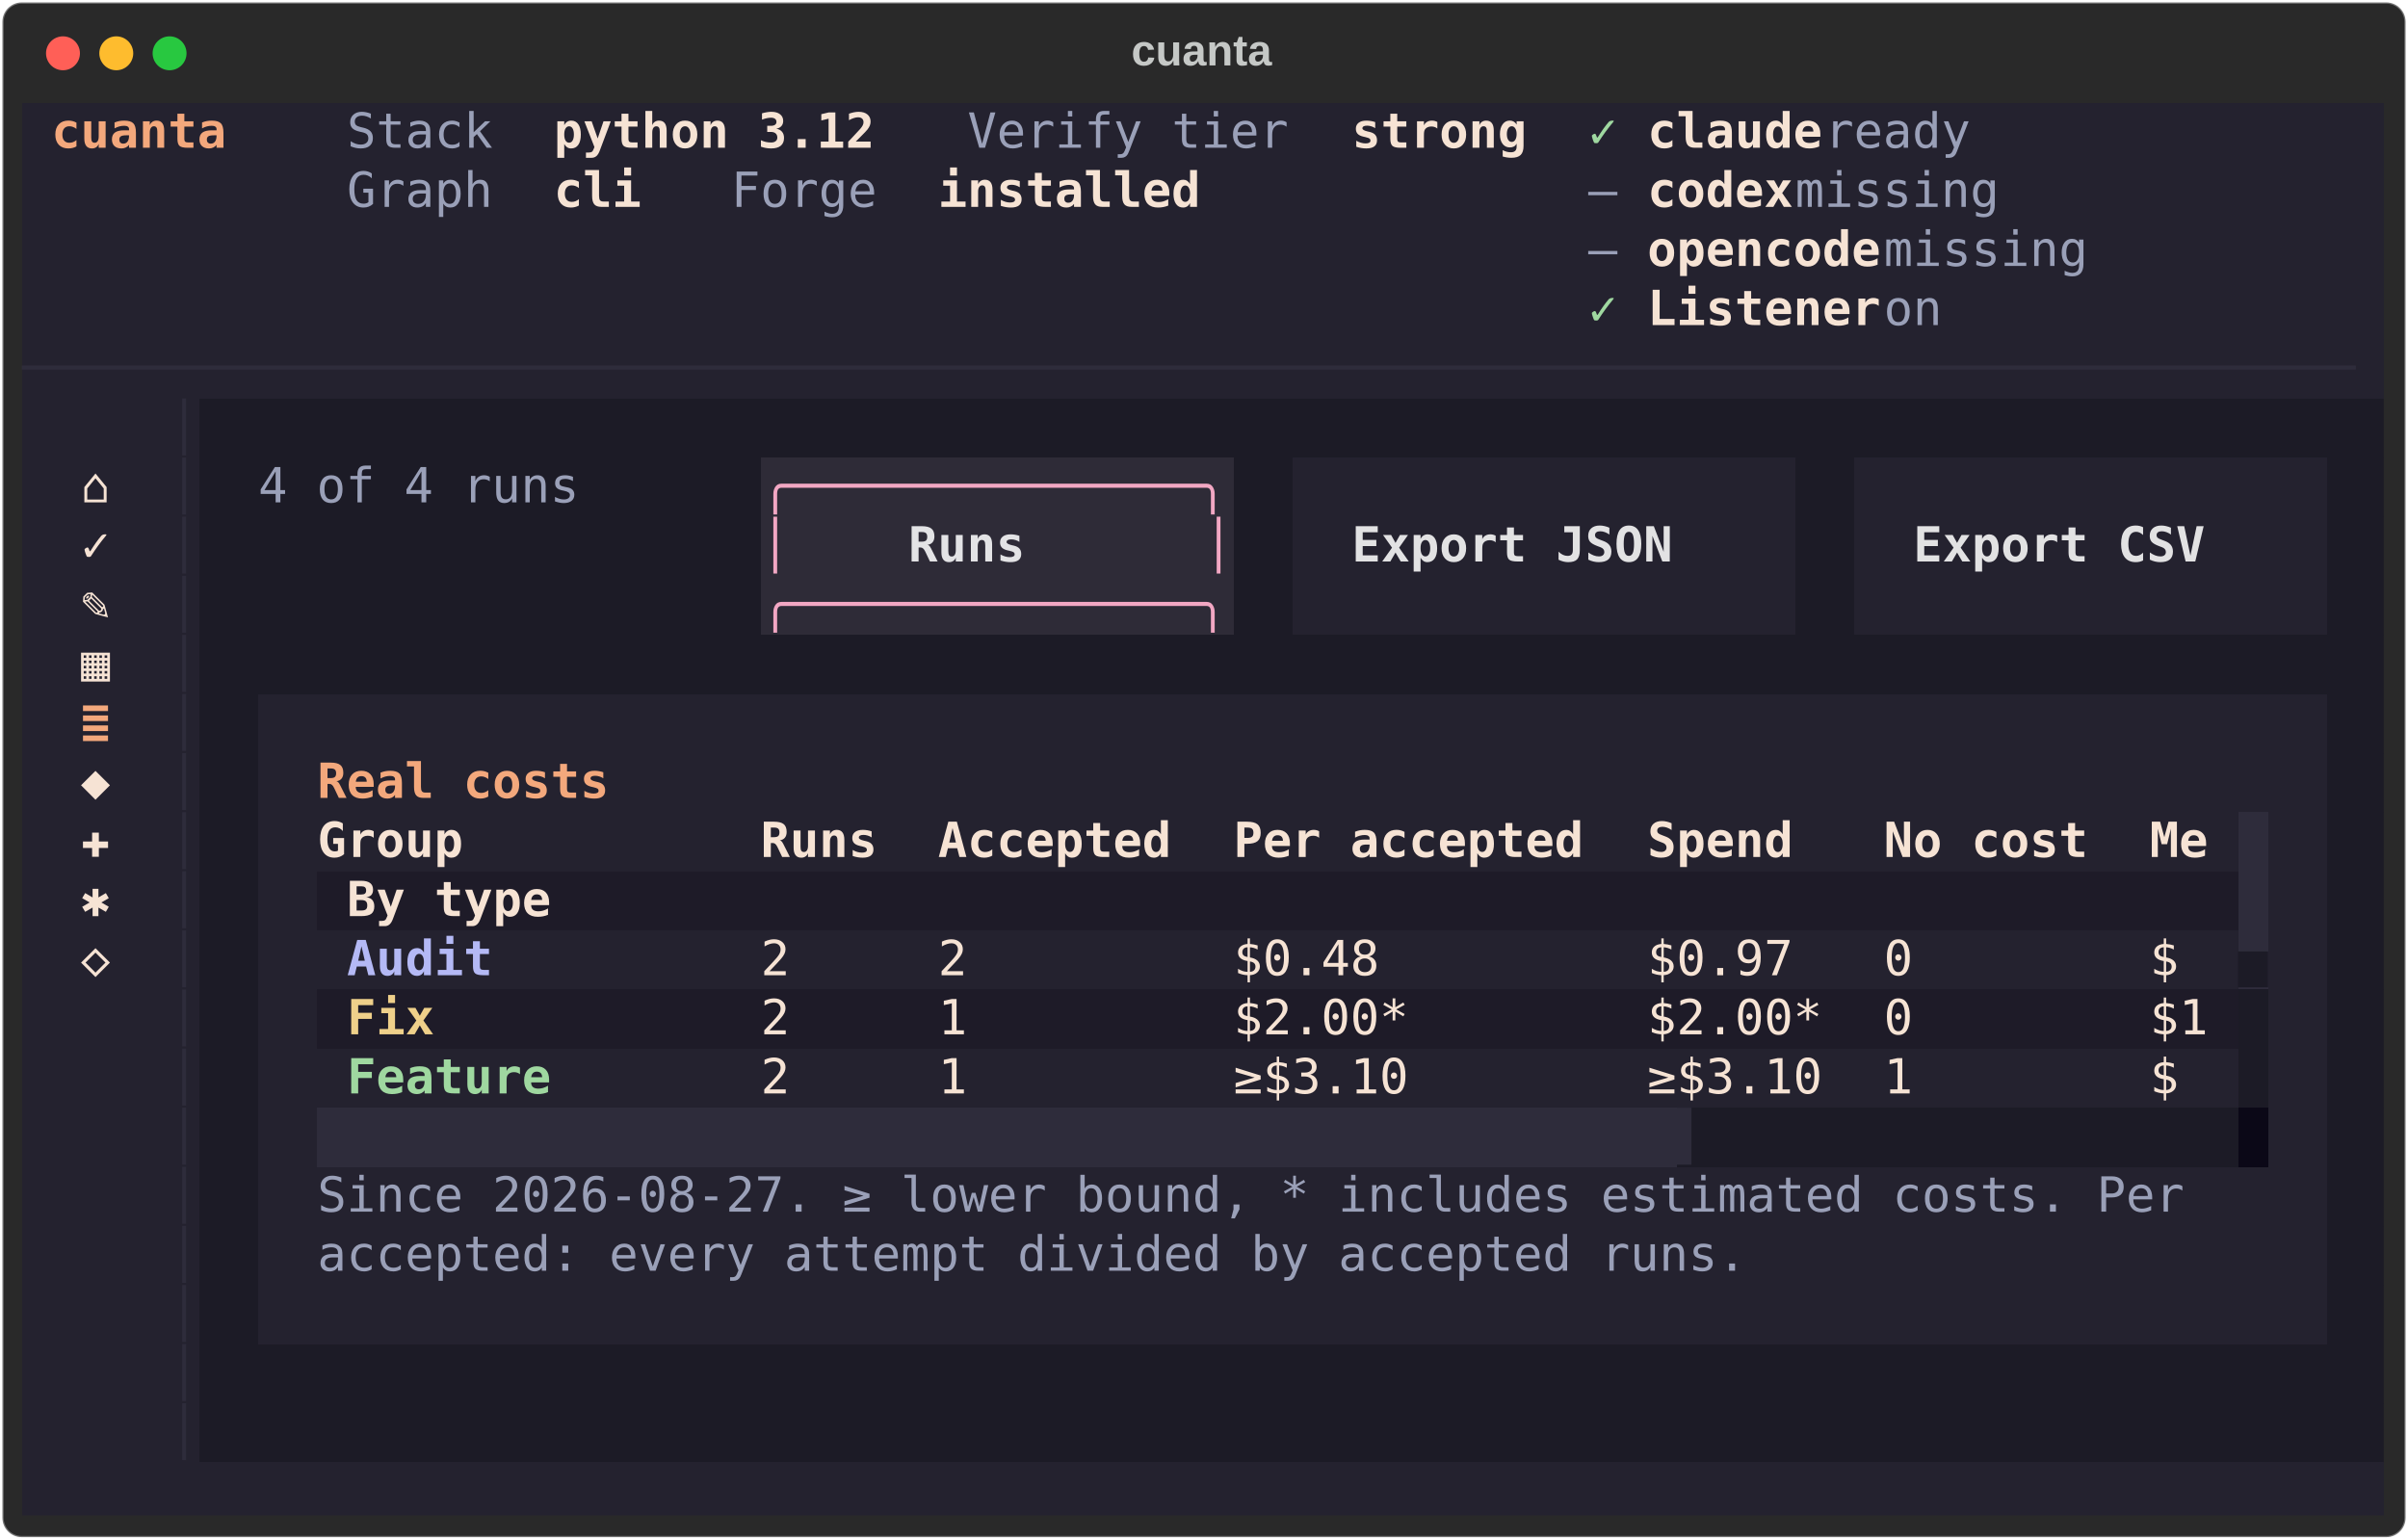
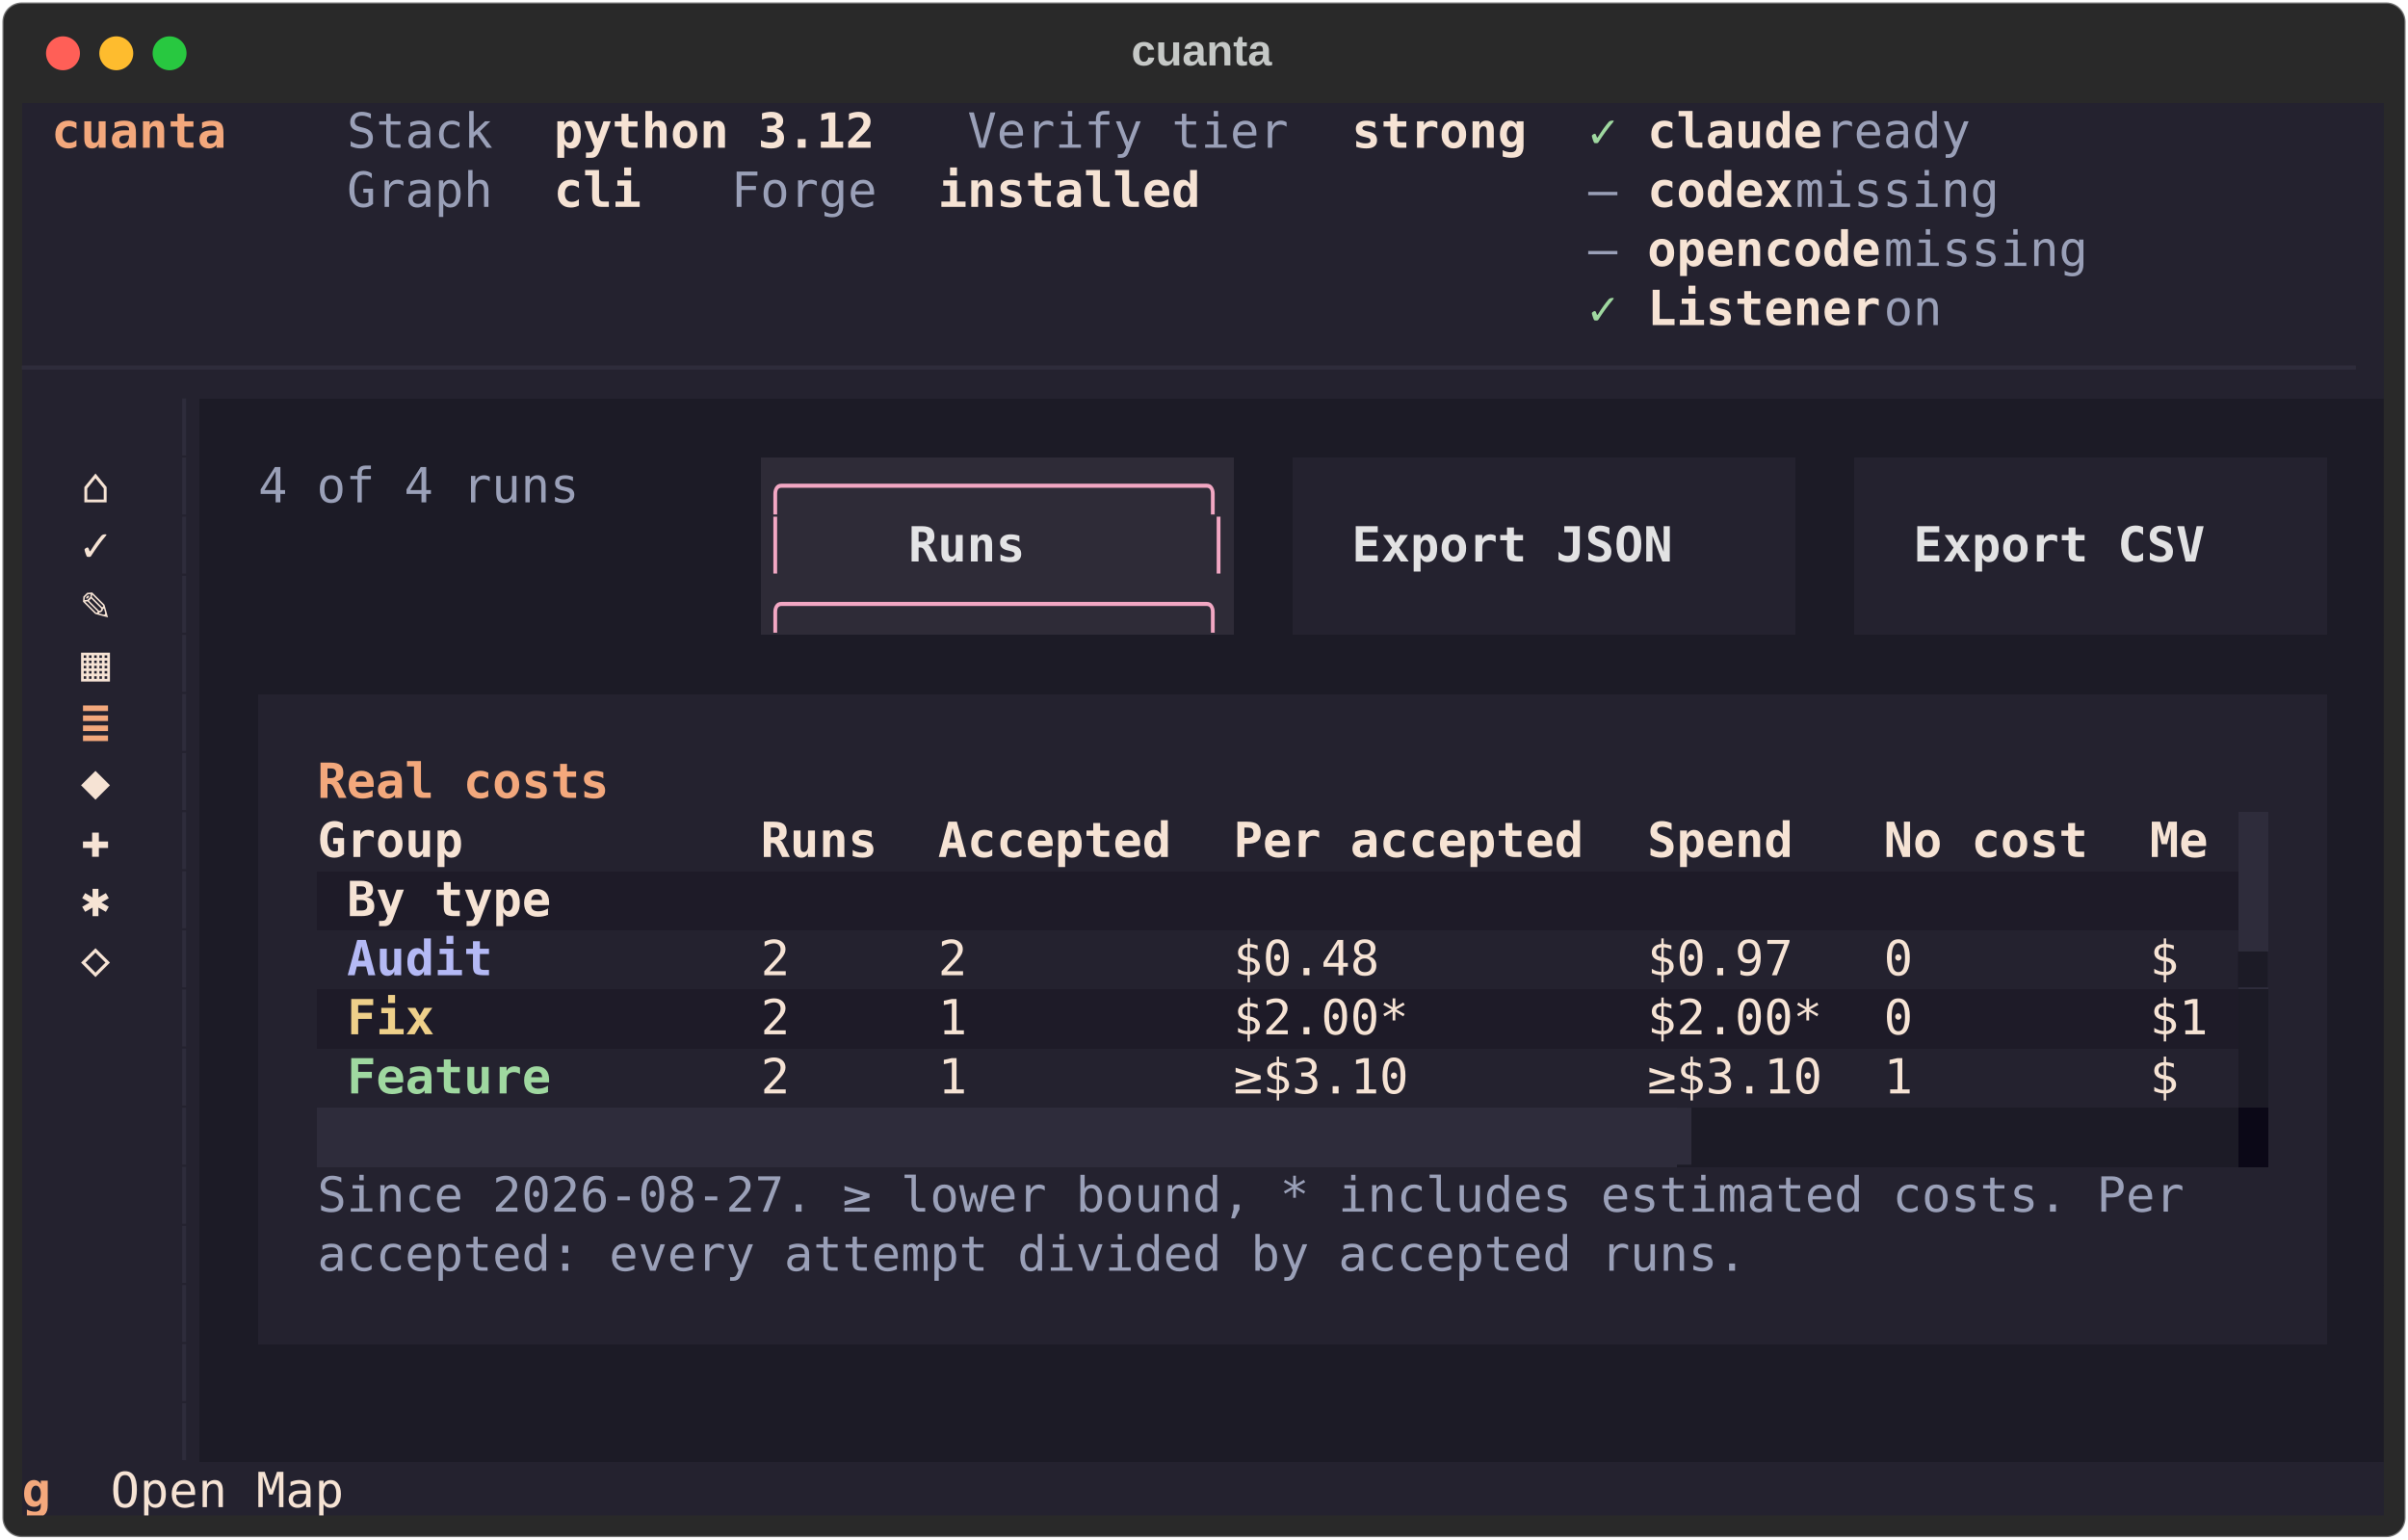
<svg xmlns="http://www.w3.org/2000/svg" class="rich-terminal" viewBox="0 0 994 635.6">
  <style>

    @font-face {
        font-family: "Fira Code";
        src: local("FiraCode-Regular"),
                url("https://cdnjs.cloudflare.com/ajax/libs/firacode/6.2.0/woff2/FiraCode-Regular.woff2") format("woff2"),
                url("https://cdnjs.cloudflare.com/ajax/libs/firacode/6.2.0/woff/FiraCode-Regular.woff") format("woff");
        font-style: normal;
        font-weight: 400;
    }
    @font-face {
        font-family: "Fira Code";
        src: local("FiraCode-Bold"),
                url("https://cdnjs.cloudflare.com/ajax/libs/firacode/6.2.0/woff2/FiraCode-Bold.woff2") format("woff2"),
                url("https://cdnjs.cloudflare.com/ajax/libs/firacode/6.2.0/woff/FiraCode-Bold.woff") format("woff");
        font-style: bold;
        font-weight: 700;
    }

    .terminal-matrix {
        font-family: Fira Code, monospace;
        font-size: 20px;
        line-height: 24.4px;
        font-variant-east-asian: full-width;
    }

    .terminal-title {
        font-size: 18px;
        font-weight: bold;
        font-family: arial;
    }

    .terminal-r1 { fill: #c5c8c6 }
.terminal-r2 { fill: #f3a87c;font-weight: bold }
.terminal-r3 { fill: #9aa0b8 }
.terminal-r4 { fill: #f6e3d4;font-weight: bold }
.terminal-r5 { fill: #f6e3d4 }
.terminal-r6 { fill: #9fd8a0 }
.terminal-r7 { fill: #2e2c3b }
.terminal-r8 { fill: #f2a7c3 }
.terminal-r9 { fill: #e3e3e5;font-weight: bold }
.terminal-r10 { fill: #e2e2e3;font-weight: bold }
.terminal-r11 { fill: #24222f }
.terminal-r12 { fill: #b4b9f5;font-weight: bold }
.terminal-r13 { fill: #1c1b26 }
.terminal-r14 { fill: #efd08a;font-weight: bold }
.terminal-r15 { fill: #9fd8a0;font-weight: bold }
+ .terminal-r16 { fill: #f4a87c;font-weight: bold }
    </style>
  <defs>
    <clipPath id="terminal-clip-terminal">
      <rect x="0" y="0" width="975.0" height="584.6" />
    </clipPath>
    <clipPath id="terminal-line-0">
      <rect x="0" y="1.5" width="976" height="24.65" />
    </clipPath>
    <clipPath id="terminal-line-1">
      <rect x="0" y="25.9" width="976" height="24.65" />
    </clipPath>
    <clipPath id="terminal-line-2">
      <rect x="0" y="50.3" width="976" height="24.65" />
    </clipPath>
    <clipPath id="terminal-line-3">
      <rect x="0" y="74.7" width="976" height="24.65" />
    </clipPath>
    <clipPath id="terminal-line-4">
      <rect x="0" y="99.1" width="976" height="24.65" />
    </clipPath>
    <clipPath id="terminal-line-5">
      <rect x="0" y="123.5" width="976" height="24.65" />
    </clipPath>
    <clipPath id="terminal-line-6">
      <rect x="0" y="147.9" width="976" height="24.65" />
    </clipPath>
    <clipPath id="terminal-line-7">
      <rect x="0" y="172.3" width="976" height="24.65" />
    </clipPath>
    <clipPath id="terminal-line-8">
      <rect x="0" y="196.7" width="976" height="24.65" />
    </clipPath>
    <clipPath id="terminal-line-9">
      <rect x="0" y="221.1" width="976" height="24.65" />
    </clipPath>
    <clipPath id="terminal-line-10">
      <rect x="0" y="245.5" width="976" height="24.65" />
    </clipPath>
    <clipPath id="terminal-line-11">
      <rect x="0" y="269.9" width="976" height="24.65" />
    </clipPath>
    <clipPath id="terminal-line-12">
      <rect x="0" y="294.3" width="976" height="24.65" />
    </clipPath>
    <clipPath id="terminal-line-13">
      <rect x="0" y="318.7" width="976" height="24.65" />
    </clipPath>
    <clipPath id="terminal-line-14">
      <rect x="0" y="343.1" width="976" height="24.65" />
    </clipPath>
    <clipPath id="terminal-line-15">
      <rect x="0" y="367.5" width="976" height="24.65" />
    </clipPath>
    <clipPath id="terminal-line-16">
      <rect x="0" y="391.9" width="976" height="24.65" />
    </clipPath>
    <clipPath id="terminal-line-17">
      <rect x="0" y="416.3" width="976" height="24.65" />
    </clipPath>
    <clipPath id="terminal-line-18">
      <rect x="0" y="440.7" width="976" height="24.65" />
    </clipPath>
    <clipPath id="terminal-line-19">
      <rect x="0" y="465.1" width="976" height="24.65" />
    </clipPath>
    <clipPath id="terminal-line-20">
      <rect x="0" y="489.5" width="976" height="24.65" />
    </clipPath>
    <clipPath id="terminal-line-21">
      <rect x="0" y="513.9" width="976" height="24.65" />
    </clipPath>
    <clipPath id="terminal-line-22">
      <rect x="0" y="538.3" width="976" height="24.65" />
    </clipPath>
  </defs>
  <rect fill="#292929" stroke="rgba(255,255,255,0.35)" stroke-width="1" x="1" y="1" width="992" height="633.6" rx="8" />
  <text class="terminal-title" fill="#c5c8c6" text-anchor="middle" x="496" y="27">cuanta</text>
  <g transform="translate(26,22)">
    <circle cx="0" cy="0" r="7" fill="#ff5f57" />
    <circle cx="22" cy="0" r="7" fill="#febc2e" />
    <circle cx="44" cy="0" r="7" fill="#28c840" />
  </g>
  <g transform="translate(9, 41)" clip-path="url(#terminal-clip-terminal)">
    <rect fill="#24222f" x="0" y="1.5" width="12.2" height="24.65" shape-rendering="crispEdges" />
    <rect fill="#24222f" x="12.2" y="1.5" width="73.2" height="24.65" shape-rendering="crispEdges" />
    <rect fill="#24222f" x="85.4" y="1.5" width="48.8" height="24.65" shape-rendering="crispEdges" />
    <rect fill="#24222f" x="134.2" y="1.5" width="85.4" height="24.65" shape-rendering="crispEdges" />
    <rect fill="#24222f" x="219.6" y="1.5" width="146.4" height="24.65" shape-rendering="crispEdges" />
    <rect fill="#24222f" x="366" y="1.5" width="24.4" height="24.65" shape-rendering="crispEdges" />
    <rect fill="#24222f" x="390.4" y="1.5" width="158.6" height="24.65" shape-rendering="crispEdges" />
    <rect fill="#24222f" x="549" y="1.5" width="85.4" height="24.65" shape-rendering="crispEdges" />
    <rect fill="#24222f" x="634.4" y="1.5" width="12.2" height="24.65" shape-rendering="crispEdges" />
    <rect fill="#24222f" x="646.6" y="1.5" width="24.4" height="24.65" shape-rendering="crispEdges" />
    <rect fill="#24222f" x="671" y="1.5" width="73.2" height="24.65" shape-rendering="crispEdges" />
    <rect fill="#24222f" x="744.2" y="1.5" width="85.4" height="24.65" shape-rendering="crispEdges" />
    <rect fill="#24222f" x="829.6" y="1.5" width="146.4" height="24.65" shape-rendering="crispEdges" />
    <rect fill="#24222f" x="0" y="25.9" width="134.2" height="24.65" shape-rendering="crispEdges" />
    <rect fill="#24222f" x="134.2" y="25.9" width="85.4" height="24.65" shape-rendering="crispEdges" />
    <rect fill="#24222f" x="219.6" y="25.9" width="48.8" height="24.65" shape-rendering="crispEdges" />
    <rect fill="#24222f" x="268.4" y="25.9" width="24.4" height="24.65" shape-rendering="crispEdges" />
    <rect fill="#24222f" x="292.8" y="25.9" width="85.4" height="24.65" shape-rendering="crispEdges" />
    <rect fill="#24222f" x="378.2" y="25.9" width="122" height="24.65" shape-rendering="crispEdges" />
    <rect fill="#24222f" x="500.2" y="25.9" width="146.4" height="24.65" shape-rendering="crispEdges" />
    <rect fill="#24222f" x="646.6" y="25.9" width="24.4" height="24.65" shape-rendering="crispEdges" />
    <rect fill="#24222f" x="671" y="25.9" width="61" height="24.65" shape-rendering="crispEdges" />
    <rect fill="#24222f" x="732" y="25.9" width="109.8" height="24.65" shape-rendering="crispEdges" />
    <rect fill="#24222f" x="841.8" y="25.9" width="134.2" height="24.65" shape-rendering="crispEdges" />
    <rect fill="#24222f" x="0" y="50.3" width="134.2" height="24.65" shape-rendering="crispEdges" />
    <rect fill="#24222f" x="134.2" y="50.3" width="512.4" height="24.65" shape-rendering="crispEdges" />
    <rect fill="#24222f" x="646.6" y="50.3" width="24.4" height="24.65" shape-rendering="crispEdges" />
    <rect fill="#24222f" x="671" y="50.3" width="97.6" height="24.65" shape-rendering="crispEdges" />
    <rect fill="#24222f" x="768.6" y="50.3" width="109.8" height="24.65" shape-rendering="crispEdges" />
    <rect fill="#24222f" x="878.4" y="50.3" width="97.6" height="24.65" shape-rendering="crispEdges" />
    <rect fill="#24222f" x="0" y="74.7" width="134.2" height="24.65" shape-rendering="crispEdges" />
    <rect fill="#24222f" x="134.2" y="74.7" width="512.4" height="24.65" shape-rendering="crispEdges" />
    <rect fill="#24222f" x="646.6" y="74.7" width="24.4" height="24.65" shape-rendering="crispEdges" />
    <rect fill="#24222f" x="671" y="74.7" width="97.6" height="24.65" shape-rendering="crispEdges" />
    <rect fill="#24222f" x="768.6" y="74.7" width="48.8" height="24.65" shape-rendering="crispEdges" />
    <rect fill="#24222f" x="817.4" y="74.7" width="158.6" height="24.65" shape-rendering="crispEdges" />
    <rect fill="#24222f" x="0" y="99.1" width="976" height="24.65" shape-rendering="crispEdges" />
    <rect fill="#24222f" x="0" y="123.5" width="61" height="24.65" shape-rendering="crispEdges" />
    <rect fill="#24222f" x="61" y="123.5" width="12.2" height="24.65" shape-rendering="crispEdges" />
    <rect fill="#1c1b26" x="73.2" y="123.5" width="902.8" height="24.65" shape-rendering="crispEdges" />
    <rect fill="#24222f" x="0" y="147.9" width="24.4" height="24.65" shape-rendering="crispEdges" />
    <rect fill="#24222f" x="24.4" y="147.9" width="12.2" height="24.65" shape-rendering="crispEdges" />
    <rect fill="#24222f" x="36.6" y="147.9" width="24.4" height="24.65" shape-rendering="crispEdges" />
    <rect fill="#24222f" x="61" y="147.9" width="12.2" height="24.65" shape-rendering="crispEdges" />
    <rect fill="#1c1b26" x="73.2" y="147.9" width="24.4" height="24.65" shape-rendering="crispEdges" />
    <rect fill="#1c1b26" x="97.6" y="147.9" width="134.2" height="24.65" shape-rendering="crispEdges" />
    <rect fill="#1c1b26" x="231.8" y="147.9" width="73.2" height="24.65" shape-rendering="crispEdges" />
    <rect fill="#2e2b37" x="305" y="147.9" width="195.2" height="24.65" shape-rendering="crispEdges" />
    <rect fill="#1c1b26" x="500.2" y="147.9" width="24.4" height="24.65" shape-rendering="crispEdges" />
    <rect fill="#24222f" x="524.6" y="147.9" width="207.4" height="24.65" shape-rendering="crispEdges" />
    <rect fill="#1c1b26" x="732" y="147.9" width="24.4" height="24.65" shape-rendering="crispEdges" />
    <rect fill="#24222f" x="756.4" y="147.9" width="195.2" height="24.65" shape-rendering="crispEdges" />
    <rect fill="#1c1b26" x="951.6" y="147.9" width="24.4" height="24.65" shape-rendering="crispEdges" />
    <rect fill="#24222f" x="0" y="172.3" width="24.4" height="24.65" shape-rendering="crispEdges" />
    <rect fill="#24222f" x="24.4" y="172.3" width="12.2" height="24.65" shape-rendering="crispEdges" />
    <rect fill="#24222f" x="36.6" y="172.3" width="24.4" height="24.65" shape-rendering="crispEdges" />
    <rect fill="#24222f" x="61" y="172.3" width="12.2" height="24.65" shape-rendering="crispEdges" />
    <rect fill="#1c1b26" x="73.2" y="172.3" width="231.8" height="24.65" shape-rendering="crispEdges" />
    <rect fill="#2e2b37" x="305" y="172.3" width="12.2" height="24.65" shape-rendering="crispEdges" />
    <rect fill="#2e2b37" x="317.2" y="172.3" width="48.8" height="24.65" shape-rendering="crispEdges" />
    <rect fill="#2e2b37" x="366" y="172.3" width="73.2" height="24.65" shape-rendering="crispEdges" />
    <rect fill="#2e2b37" x="439.2" y="172.3" width="48.8" height="24.65" shape-rendering="crispEdges" />
    <rect fill="#2e2b37" x="488" y="172.3" width="12.2" height="24.65" shape-rendering="crispEdges" />
    <rect fill="#1c1b26" x="500.2" y="172.3" width="24.4" height="24.65" shape-rendering="crispEdges" />
    <rect fill="#24222f" x="524.6" y="172.3" width="24.4" height="24.65" shape-rendering="crispEdges" />
    <rect fill="#24222f" x="549" y="172.3" width="158.6" height="24.65" shape-rendering="crispEdges" />
    <rect fill="#24222f" x="707.6" y="172.3" width="24.4" height="24.65" shape-rendering="crispEdges" />
    <rect fill="#1c1b26" x="732" y="172.3" width="24.4" height="24.65" shape-rendering="crispEdges" />
    <rect fill="#24222f" x="756.4" y="172.3" width="24.4" height="24.65" shape-rendering="crispEdges" />
    <rect fill="#24222f" x="780.8" y="172.3" width="146.4" height="24.65" shape-rendering="crispEdges" />
    <rect fill="#24222f" x="927.2" y="172.3" width="24.4" height="24.65" shape-rendering="crispEdges" />
    <rect fill="#1c1b26" x="951.6" y="172.3" width="24.4" height="24.65" shape-rendering="crispEdges" />
    <rect fill="#24222f" x="0" y="196.7" width="24.4" height="24.65" shape-rendering="crispEdges" />
    <rect fill="#24222f" x="24.4" y="196.7" width="12.2" height="24.65" shape-rendering="crispEdges" />
    <rect fill="#24222f" x="36.6" y="196.7" width="24.4" height="24.65" shape-rendering="crispEdges" />
    <rect fill="#24222f" x="61" y="196.7" width="12.2" height="24.65" shape-rendering="crispEdges" />
    <rect fill="#1c1b26" x="73.2" y="196.7" width="231.8" height="24.65" shape-rendering="crispEdges" />
    <rect fill="#2e2b37" x="305" y="196.7" width="195.2" height="24.65" shape-rendering="crispEdges" />
    <rect fill="#1c1b26" x="500.2" y="196.7" width="24.4" height="24.65" shape-rendering="crispEdges" />
    <rect fill="#24222f" x="524.6" y="196.7" width="207.4" height="24.65" shape-rendering="crispEdges" />
    <rect fill="#1c1b26" x="732" y="196.7" width="24.4" height="24.65" shape-rendering="crispEdges" />
    <rect fill="#24222f" x="756.4" y="196.7" width="195.2" height="24.65" shape-rendering="crispEdges" />
    <rect fill="#1c1b26" x="951.6" y="196.7" width="24.4" height="24.65" shape-rendering="crispEdges" />
    <rect fill="#24222f" x="0" y="221.1" width="24.4" height="24.65" shape-rendering="crispEdges" />
    <rect fill="#24222f" x="24.4" y="221.1" width="12.2" height="24.65" shape-rendering="crispEdges" />
    <rect fill="#24222f" x="36.6" y="221.1" width="24.4" height="24.65" shape-rendering="crispEdges" />
    <rect fill="#24222f" x="61" y="221.1" width="12.2" height="24.65" shape-rendering="crispEdges" />
    <rect fill="#1c1b26" x="73.2" y="221.1" width="902.8" height="24.65" shape-rendering="crispEdges" />
    <rect fill="#24222f" x="0" y="245.5" width="24.4" height="24.65" shape-rendering="crispEdges" />
    <rect fill="#24222f" x="24.4" y="245.5" width="12.2" height="24.65" shape-rendering="crispEdges" />
    <rect fill="#24222f" x="36.6" y="245.5" width="24.4" height="24.65" shape-rendering="crispEdges" />
    <rect fill="#24222f" x="61" y="245.5" width="12.2" height="24.65" shape-rendering="crispEdges" />
    <rect fill="#1c1b26" x="73.2" y="245.5" width="24.4" height="24.65" shape-rendering="crispEdges" />
    <rect fill="#24222f" x="97.6" y="245.5" width="854" height="24.65" shape-rendering="crispEdges" />
    <rect fill="#1c1b26" x="951.6" y="245.5" width="24.4" height="24.65" shape-rendering="crispEdges" />
    <rect fill="#24222f" x="0" y="269.9" width="24.4" height="24.65" shape-rendering="crispEdges" />
    <rect fill="#24222f" x="24.4" y="269.9" width="12.2" height="24.65" shape-rendering="crispEdges" />
    <rect fill="#24222f" x="36.6" y="269.9" width="24.4" height="24.65" shape-rendering="crispEdges" />
    <rect fill="#24222f" x="61" y="269.9" width="12.2" height="24.65" shape-rendering="crispEdges" />
    <rect fill="#1c1b26" x="73.2" y="269.9" width="24.4" height="24.65" shape-rendering="crispEdges" />
    <rect fill="#24222f" x="97.6" y="269.9" width="24.4" height="24.65" shape-rendering="crispEdges" />
    <rect fill="#24222f" x="122" y="269.9" width="122" height="24.65" shape-rendering="crispEdges" />
    <rect fill="#24222f" x="244" y="269.9" width="707.6" height="24.65" shape-rendering="crispEdges" />
    <rect fill="#1c1b26" x="951.6" y="269.9" width="24.4" height="24.65" shape-rendering="crispEdges" />
    <rect fill="#24222f" x="0" y="294.3" width="24.4" height="24.65" shape-rendering="crispEdges" />
    <rect fill="#24222f" x="24.4" y="294.3" width="12.2" height="24.65" shape-rendering="crispEdges" />
    <rect fill="#24222f" x="36.6" y="294.3" width="24.4" height="24.65" shape-rendering="crispEdges" />
    <rect fill="#24222f" x="61" y="294.3" width="12.2" height="24.65" shape-rendering="crispEdges" />
    <rect fill="#1c1b26" x="73.2" y="294.3" width="24.4" height="24.65" shape-rendering="crispEdges" />
    <rect fill="#24222f" x="97.6" y="294.3" width="24.4" height="24.65" shape-rendering="crispEdges" />
    <rect fill="#24222f" x="122" y="294.3" width="183" height="24.65" shape-rendering="crispEdges" />
    <rect fill="#24222f" x="305" y="294.3" width="73.2" height="24.65" shape-rendering="crispEdges" />
    <rect fill="#24222f" x="378.2" y="294.3" width="122" height="24.65" shape-rendering="crispEdges" />
    <rect fill="#24222f" x="500.2" y="294.3" width="170.8" height="24.65" shape-rendering="crispEdges" />
    <rect fill="#24222f" x="671" y="294.3" width="97.6" height="24.65" shape-rendering="crispEdges" />
    <rect fill="#24222f" x="768.6" y="294.3" width="109.8" height="24.65" shape-rendering="crispEdges" />
    <rect fill="#24222f" x="878.4" y="294.3" width="36.6" height="24.65" shape-rendering="crispEdges" />
    <rect fill="#2e2c3b" x="915" y="294.3" width="12.2" height="24.65" shape-rendering="crispEdges" />
    <rect fill="#24222f" x="927.2" y="294.3" width="24.4" height="24.65" shape-rendering="crispEdges" />
    <rect fill="#1c1b26" x="951.6" y="294.3" width="24.4" height="24.65" shape-rendering="crispEdges" />
    <rect fill="#24222f" x="0" y="318.7" width="24.4" height="24.65" shape-rendering="crispEdges" />
    <rect fill="#24222f" x="24.4" y="318.7" width="12.2" height="24.65" shape-rendering="crispEdges" />
    <rect fill="#24222f" x="36.6" y="318.7" width="24.4" height="24.65" shape-rendering="crispEdges" />
    <rect fill="#24222f" x="61" y="318.7" width="12.2" height="24.65" shape-rendering="crispEdges" />
    <rect fill="#1c1b26" x="73.2" y="318.7" width="24.4" height="24.65" shape-rendering="crispEdges" />
    <rect fill="#24222f" x="97.6" y="318.7" width="24.4" height="24.65" shape-rendering="crispEdges" />
    <rect fill="#1e1b28" x="122" y="318.7" width="12.2" height="24.65" shape-rendering="crispEdges" />
    <rect fill="#1e1b28" x="134.2" y="318.7" width="85.4" height="24.65" shape-rendering="crispEdges" />
    <rect fill="#1e1b28" x="219.6" y="318.7" width="85.4" height="24.65" shape-rendering="crispEdges" />
    <rect fill="#1e1b28" x="305" y="318.7" width="73.2" height="24.65" shape-rendering="crispEdges" />
    <rect fill="#1e1b28" x="378.2" y="318.7" width="122" height="24.65" shape-rendering="crispEdges" />
    <rect fill="#1e1b28" x="500.2" y="318.7" width="170.8" height="24.65" shape-rendering="crispEdges" />
    <rect fill="#1e1b28" x="671" y="318.7" width="97.6" height="24.65" shape-rendering="crispEdges" />
    <rect fill="#1e1b28" x="768.6" y="318.7" width="109.8" height="24.65" shape-rendering="crispEdges" />
    <rect fill="#1e1b28" x="878.4" y="318.7" width="36.6" height="24.65" shape-rendering="crispEdges" />
    <rect fill="#2e2c3b" x="915" y="318.7" width="12.2" height="24.65" shape-rendering="crispEdges" />
    <rect fill="#24222f" x="927.2" y="318.7" width="24.4" height="24.65" shape-rendering="crispEdges" />
    <rect fill="#1c1b26" x="951.6" y="318.7" width="24.4" height="24.65" shape-rendering="crispEdges" />
    <rect fill="#24222f" x="0" y="343.1" width="24.4" height="24.65" shape-rendering="crispEdges" />
    <rect fill="#24222f" x="24.4" y="343.1" width="12.2" height="24.65" shape-rendering="crispEdges" />
    <rect fill="#24222f" x="36.6" y="343.1" width="24.4" height="24.65" shape-rendering="crispEdges" />
    <rect fill="#24222f" x="61" y="343.1" width="12.2" height="24.65" shape-rendering="crispEdges" />
    <rect fill="#1c1b26" x="73.2" y="343.1" width="24.4" height="24.65" shape-rendering="crispEdges" />
    <rect fill="#24222f" x="97.6" y="343.1" width="24.4" height="24.65" shape-rendering="crispEdges" />
    <rect fill="#24222f" x="122" y="343.1" width="12.2" height="24.65" shape-rendering="crispEdges" />
    <rect fill="#24222f" x="134.2" y="343.1" width="61" height="24.65" shape-rendering="crispEdges" />
    <rect fill="#24222f" x="195.2" y="343.1" width="109.8" height="24.65" shape-rendering="crispEdges" />
    <rect fill="#24222f" x="305" y="343.1" width="73.2" height="24.65" shape-rendering="crispEdges" />
    <rect fill="#24222f" x="378.2" y="343.1" width="122" height="24.65" shape-rendering="crispEdges" />
    <rect fill="#24222f" x="500.2" y="343.1" width="170.8" height="24.65" shape-rendering="crispEdges" />
    <rect fill="#24222f" x="671" y="343.1" width="97.6" height="24.65" shape-rendering="crispEdges" />
    <rect fill="#24222f" x="768.6" y="343.1" width="109.8" height="24.65" shape-rendering="crispEdges" />
    <rect fill="#24222f" x="878.4" y="343.1" width="36.6" height="24.65" shape-rendering="crispEdges" />
    <rect fill="#2e2c3b" x="915" y="343.1" width="12.2" height="24.65" shape-rendering="crispEdges" />
    <rect fill="#24222f" x="927.2" y="343.1" width="24.4" height="24.65" shape-rendering="crispEdges" />
    <rect fill="#1c1b26" x="951.6" y="343.1" width="24.4" height="24.65" shape-rendering="crispEdges" />
    <rect fill="#24222f" x="0" y="367.5" width="61" height="24.65" shape-rendering="crispEdges" />
    <rect fill="#24222f" x="61" y="367.5" width="12.2" height="24.65" shape-rendering="crispEdges" />
    <rect fill="#1c1b26" x="73.2" y="367.5" width="24.4" height="24.65" shape-rendering="crispEdges" />
    <rect fill="#24222f" x="97.6" y="367.5" width="24.4" height="24.65" shape-rendering="crispEdges" />
    <rect fill="#1e1b28" x="122" y="367.5" width="12.2" height="24.65" shape-rendering="crispEdges" />
    <rect fill="#1e1b28" x="134.2" y="367.5" width="36.6" height="24.65" shape-rendering="crispEdges" />
    <rect fill="#1e1b28" x="170.8" y="367.5" width="134.2" height="24.65" shape-rendering="crispEdges" />
    <rect fill="#1e1b28" x="305" y="367.5" width="73.2" height="24.65" shape-rendering="crispEdges" />
    <rect fill="#1e1b28" x="378.2" y="367.5" width="122" height="24.65" shape-rendering="crispEdges" />
    <rect fill="#1e1b28" x="500.2" y="367.5" width="170.8" height="24.65" shape-rendering="crispEdges" />
    <rect fill="#1e1b28" x="671" y="367.5" width="97.6" height="24.65" shape-rendering="crispEdges" />
    <rect fill="#1e1b28" x="768.6" y="367.5" width="109.8" height="24.65" shape-rendering="crispEdges" />
    <rect fill="#1e1b28" x="878.4" y="367.5" width="36.6" height="24.65" shape-rendering="crispEdges" />
    <rect fill="#1c1b26" x="915" y="367.5" width="12.2" height="24.65" shape-rendering="crispEdges" />
    <rect fill="#24222f" x="927.2" y="367.5" width="24.4" height="24.65" shape-rendering="crispEdges" />
    <rect fill="#1c1b26" x="951.6" y="367.5" width="24.4" height="24.65" shape-rendering="crispEdges" />
    <rect fill="#24222f" x="0" y="391.9" width="61" height="24.65" shape-rendering="crispEdges" />
    <rect fill="#24222f" x="61" y="391.9" width="12.2" height="24.65" shape-rendering="crispEdges" />
    <rect fill="#1c1b26" x="73.2" y="391.9" width="24.4" height="24.65" shape-rendering="crispEdges" />
    <rect fill="#24222f" x="97.6" y="391.9" width="24.4" height="24.65" shape-rendering="crispEdges" />
    <rect fill="#24222f" x="122" y="391.9" width="12.2" height="24.65" shape-rendering="crispEdges" />
    <rect fill="#24222f" x="134.2" y="391.9" width="85.4" height="24.65" shape-rendering="crispEdges" />
    <rect fill="#24222f" x="219.6" y="391.9" width="85.4" height="24.65" shape-rendering="crispEdges" />
    <rect fill="#24222f" x="305" y="391.9" width="73.2" height="24.65" shape-rendering="crispEdges" />
    <rect fill="#24222f" x="378.2" y="391.9" width="122" height="24.65" shape-rendering="crispEdges" />
    <rect fill="#24222f" x="500.2" y="391.9" width="170.8" height="24.65" shape-rendering="crispEdges" />
    <rect fill="#24222f" x="671" y="391.9" width="97.6" height="24.65" shape-rendering="crispEdges" />
    <rect fill="#24222f" x="768.6" y="391.9" width="109.8" height="24.65" shape-rendering="crispEdges" />
    <rect fill="#24222f" x="878.4" y="391.9" width="36.6" height="24.65" shape-rendering="crispEdges" />
    <rect fill="#1c1b26" x="915" y="391.9" width="12.2" height="24.65" shape-rendering="crispEdges" />
    <rect fill="#24222f" x="927.2" y="391.9" width="24.4" height="24.65" shape-rendering="crispEdges" />
    <rect fill="#1c1b26" x="951.6" y="391.9" width="24.4" height="24.65" shape-rendering="crispEdges" />
    <rect fill="#24222f" x="0" y="416.3" width="61" height="24.65" shape-rendering="crispEdges" />
    <rect fill="#24222f" x="61" y="416.3" width="12.2" height="24.65" shape-rendering="crispEdges" />
    <rect fill="#1c1b26" x="73.2" y="416.3" width="24.4" height="24.65" shape-rendering="crispEdges" />
    <rect fill="#24222f" x="97.6" y="416.3" width="24.4" height="24.65" shape-rendering="crispEdges" />
    <rect fill="#2e2c3b" x="122" y="416.3" width="561.2" height="24.65" shape-rendering="crispEdges" />
    <rect fill="#1c1b26" x="683.2" y="416.3" width="12.2" height="24.65" shape-rendering="crispEdges" />
    <rect fill="#1c1b26" x="695.4" y="416.3" width="219.6" height="24.65" shape-rendering="crispEdges" />
    <rect fill="#0b0817" x="915" y="416.3" width="12.2" height="24.65" shape-rendering="crispEdges" />
    <rect fill="#24222f" x="927.2" y="416.3" width="24.4" height="24.65" shape-rendering="crispEdges" />
    <rect fill="#1c1b26" x="951.6" y="416.3" width="24.4" height="24.65" shape-rendering="crispEdges" />
    <rect fill="#24222f" x="0" y="440.7" width="61" height="24.65" shape-rendering="crispEdges" />
    <rect fill="#24222f" x="61" y="440.7" width="12.2" height="24.65" shape-rendering="crispEdges" />
    <rect fill="#1c1b26" x="73.2" y="440.7" width="24.4" height="24.65" shape-rendering="crispEdges" />
    <rect fill="#24222f" x="97.6" y="440.7" width="24.4" height="24.65" shape-rendering="crispEdges" />
    <rect fill="#24222f" x="122" y="440.7" width="780.8" height="24.65" shape-rendering="crispEdges" />
    <rect fill="#24222f" x="902.8" y="440.7" width="48.8" height="24.65" shape-rendering="crispEdges" />
    <rect fill="#1c1b26" x="951.6" y="440.7" width="24.4" height="24.65" shape-rendering="crispEdges" />
    <rect fill="#24222f" x="0" y="465.1" width="61" height="24.65" shape-rendering="crispEdges" />
    <rect fill="#24222f" x="61" y="465.1" width="12.2" height="24.65" shape-rendering="crispEdges" />
    <rect fill="#1c1b26" x="73.2" y="465.1" width="24.4" height="24.65" shape-rendering="crispEdges" />
    <rect fill="#24222f" x="97.6" y="465.1" width="24.4" height="24.65" shape-rendering="crispEdges" />
    <rect fill="#24222f" x="122" y="465.1" width="597.8" height="24.65" shape-rendering="crispEdges" />
    <rect fill="#24222f" x="719.8" y="465.1" width="231.8" height="24.65" shape-rendering="crispEdges" />
    <rect fill="#1c1b26" x="951.6" y="465.1" width="24.4" height="24.65" shape-rendering="crispEdges" />
    <rect fill="#24222f" x="0" y="489.5" width="61" height="24.65" shape-rendering="crispEdges" />
    <rect fill="#24222f" x="61" y="489.5" width="12.2" height="24.65" shape-rendering="crispEdges" />
    <rect fill="#1c1b26" x="73.2" y="489.5" width="24.4" height="24.65" shape-rendering="crispEdges" />
    <rect fill="#24222f" x="97.6" y="489.5" width="854" height="24.65" shape-rendering="crispEdges" />
    <rect fill="#1c1b26" x="951.6" y="489.5" width="24.4" height="24.65" shape-rendering="crispEdges" />
    <rect fill="#24222f" x="0" y="513.9" width="61" height="24.65" shape-rendering="crispEdges" />
    <rect fill="#24222f" x="61" y="513.9" width="12.2" height="24.65" shape-rendering="crispEdges" />
    <rect fill="#1c1b26" x="73.2" y="513.9" width="902.8" height="24.65" shape-rendering="crispEdges" />
    <rect fill="#24222f" x="0" y="538.3" width="61" height="24.65" shape-rendering="crispEdges" />
    <rect fill="#24222f" x="61" y="538.3" width="12.2" height="24.65" shape-rendering="crispEdges" />
    <rect fill="#1c1b26" x="73.2" y="538.3" width="902.8" height="24.65" shape-rendering="crispEdges" />
-     <rect fill="#24222f" x="0" y="562.7" width="976" height="24.65" shape-rendering="crispEdges" />
+     <rect fill="#24222f" x="0" y="562.7" width="36.6" height="24.65" shape-rendering="crispEdges" />
+     <rect fill="#24222f" x="36.6" y="562.7" width="109.8" height="24.65" shape-rendering="crispEdges" />
+     <rect fill="#24222f" x="146.4" y="562.7" width="829.6" height="24.65" shape-rendering="crispEdges" />
    <g class="terminal-matrix">
      <text class="terminal-r2" x="12.2" y="20" textLength="73.2" clip-path="url(#terminal-line-0)">cuanta</text>
      <text class="terminal-r3" x="134.2" y="20" textLength="85.4" clip-path="url(#terminal-line-0)"> Stack </text>
      <text class="terminal-r4" x="219.6" y="20" textLength="146.4" clip-path="url(#terminal-line-0)">python 3.12 </text>
      <text class="terminal-r3" x="390.4" y="20" textLength="158.6" clip-path="url(#terminal-line-0)"> Verify tier </text>
      <text class="terminal-r4" x="549" y="20" textLength="85.4" clip-path="url(#terminal-line-0)">strong </text>
      <text class="terminal-r6" x="646.6" y="20" textLength="24.4" clip-path="url(#terminal-line-0)">✓ </text>
      <text class="terminal-r4" x="671" y="20" textLength="73.2" clip-path="url(#terminal-line-0)">claude</text>
      <text class="terminal-r3" x="744.2" y="20" textLength="85.4" clip-path="url(#terminal-line-0)">  ready</text>
      <text class="terminal-r1" x="976" y="20" textLength="12.2" clip-path="url(#terminal-line-0)">
</text>
      <text class="terminal-r3" x="134.2" y="44.4" textLength="85.4" clip-path="url(#terminal-line-1)"> Graph </text>
      <text class="terminal-r4" x="219.6" y="44.4" textLength="48.8" clip-path="url(#terminal-line-1)">cli </text>
      <text class="terminal-r3" x="292.8" y="44.4" textLength="85.4" clip-path="url(#terminal-line-1)"> Forge </text>
      <text class="terminal-r4" x="378.2" y="44.4" textLength="122" clip-path="url(#terminal-line-1)">installed </text>
      <text class="terminal-r3" x="646.6" y="44.4" textLength="24.4" clip-path="url(#terminal-line-1)">– </text>
      <text class="terminal-r4" x="671" y="44.4" textLength="61" clip-path="url(#terminal-line-1)">codex</text>
      <text class="terminal-r3" x="732" y="44.4" textLength="109.8" clip-path="url(#terminal-line-1)">  missing</text>
      <text class="terminal-r1" x="976" y="44.4" textLength="12.2" clip-path="url(#terminal-line-1)">
</text>
      <text class="terminal-r3" x="646.6" y="68.8" textLength="24.4" clip-path="url(#terminal-line-2)">– </text>
      <text class="terminal-r4" x="671" y="68.8" textLength="97.6" clip-path="url(#terminal-line-2)">opencode</text>
      <text class="terminal-r3" x="768.6" y="68.8" textLength="109.8" clip-path="url(#terminal-line-2)">  missing</text>
      <text class="terminal-r1" x="976" y="68.8" textLength="12.2" clip-path="url(#terminal-line-2)">
</text>
      <text class="terminal-r6" x="646.6" y="93.2" textLength="24.4" clip-path="url(#terminal-line-3)">✓ </text>
      <text class="terminal-r4" x="671" y="93.2" textLength="97.6" clip-path="url(#terminal-line-3)">Listener</text>
      <text class="terminal-r3" x="768.6" y="93.2" textLength="48.8" clip-path="url(#terminal-line-3)">  on</text>
      <text class="terminal-r1" x="976" y="93.2" textLength="12.2" clip-path="url(#terminal-line-3)">
</text>
      <text class="terminal-r7" x="0" y="117.6" textLength="976" clip-path="url(#terminal-line-4)">────────────────────────────────────────────────────────────────────────────────</text>
      <text class="terminal-r1" x="976" y="117.6" textLength="12.2" clip-path="url(#terminal-line-4)">
</text>
      <text class="terminal-r7" x="61" y="142" textLength="12.2" clip-path="url(#terminal-line-5)">│</text>
      <text class="terminal-r1" x="976" y="142" textLength="12.2" clip-path="url(#terminal-line-5)">
</text>
      <text class="terminal-r5" x="24.4" y="166.4" textLength="12.2" clip-path="url(#terminal-line-6)">⌂</text>
      <text class="terminal-r7" x="61" y="166.4" textLength="12.2" clip-path="url(#terminal-line-6)">│</text>
      <text class="terminal-r3" x="97.6" y="166.4" textLength="134.2" clip-path="url(#terminal-line-6)">4 of 4 runs</text>
      <text class="terminal-r8" x="305" y="166.4" textLength="195.2" clip-path="url(#terminal-line-6)">╭──────────────╮</text>
      <text class="terminal-r1" x="976" y="166.4" textLength="12.2" clip-path="url(#terminal-line-6)">
</text>
      <text class="terminal-r5" x="24.4" y="190.8" textLength="12.2" clip-path="url(#terminal-line-7)">✓</text>
      <text class="terminal-r7" x="61" y="190.8" textLength="12.2" clip-path="url(#terminal-line-7)">│</text>
      <text class="terminal-r8" x="305" y="190.8" textLength="12.2" clip-path="url(#terminal-line-7)">│</text>
      <text class="terminal-r9" x="366" y="190.8" textLength="73.2" clip-path="url(#terminal-line-7)"> Runs </text>
      <text class="terminal-r8" x="488" y="190.8" textLength="12.2" clip-path="url(#terminal-line-7)">│</text>
      <text class="terminal-r10" x="549" y="190.8" textLength="158.6" clip-path="url(#terminal-line-7)"> Export JSON </text>
      <text class="terminal-r10" x="780.8" y="190.8" textLength="146.4" clip-path="url(#terminal-line-7)"> Export CSV </text>
      <text class="terminal-r1" x="976" y="190.8" textLength="12.2" clip-path="url(#terminal-line-7)">
</text>
      <text class="terminal-r5" x="24.4" y="215.2" textLength="12.2" clip-path="url(#terminal-line-8)">✎</text>
      <text class="terminal-r7" x="61" y="215.2" textLength="12.2" clip-path="url(#terminal-line-8)">│</text>
      <text class="terminal-r8" x="305" y="215.2" textLength="195.2" clip-path="url(#terminal-line-8)">╭──────────────╮</text>
      <text class="terminal-r1" x="976" y="215.2" textLength="12.2" clip-path="url(#terminal-line-8)">
</text>
      <text class="terminal-r5" x="24.4" y="239.6" textLength="12.2" clip-path="url(#terminal-line-9)">▦</text>
      <text class="terminal-r7" x="61" y="239.6" textLength="12.2" clip-path="url(#terminal-line-9)">│</text>
      <text class="terminal-r1" x="976" y="239.6" textLength="12.2" clip-path="url(#terminal-line-9)">
</text>
      <text class="terminal-r2" x="24.4" y="264" textLength="12.2" clip-path="url(#terminal-line-10)">≣</text>
      <text class="terminal-r7" x="61" y="264" textLength="12.2" clip-path="url(#terminal-line-10)">│</text>
      <text class="terminal-r1" x="976" y="264" textLength="12.2" clip-path="url(#terminal-line-10)">
</text>
      <text class="terminal-r5" x="24.4" y="288.4" textLength="12.2" clip-path="url(#terminal-line-11)">◆</text>
      <text class="terminal-r7" x="61" y="288.4" textLength="12.2" clip-path="url(#terminal-line-11)">│</text>
      <text class="terminal-r2" x="122" y="288.4" textLength="122" clip-path="url(#terminal-line-11)">Real costs</text>
      <text class="terminal-r1" x="976" y="288.4" textLength="12.2" clip-path="url(#terminal-line-11)">
</text>
      <text class="terminal-r5" x="24.4" y="312.8" textLength="12.2" clip-path="url(#terminal-line-12)">✚</text>
      <text class="terminal-r7" x="61" y="312.8" textLength="12.2" clip-path="url(#terminal-line-12)">│</text>
      <text class="terminal-r4" x="122" y="312.8" textLength="183" clip-path="url(#terminal-line-12)"> Group         </text>
      <text class="terminal-r4" x="305" y="312.8" textLength="73.2" clip-path="url(#terminal-line-12)"> Runs </text>
      <text class="terminal-r4" x="378.2" y="312.8" textLength="122" clip-path="url(#terminal-line-12)"> Accepted </text>
      <text class="terminal-r4" x="500.2" y="312.8" textLength="170.8" clip-path="url(#terminal-line-12)"> Per accepted </text>
      <text class="terminal-r4" x="671" y="312.8" textLength="97.6" clip-path="url(#terminal-line-12)">  Spend </text>
      <text class="terminal-r4" x="768.6" y="312.8" textLength="109.8" clip-path="url(#terminal-line-12)"> No cost </text>
      <text class="terminal-r4" x="878.4" y="312.8" textLength="36.6" clip-path="url(#terminal-line-12)"> Me</text>
      <text class="terminal-r1" x="976" y="312.8" textLength="12.2" clip-path="url(#terminal-line-12)">
</text>
      <text class="terminal-r5" x="24.4" y="337.2" textLength="12.2" clip-path="url(#terminal-line-13)">✱</text>
      <text class="terminal-r7" x="61" y="337.2" textLength="12.2" clip-path="url(#terminal-line-13)">│</text>
      <text class="terminal-r4" x="134.2" y="337.2" textLength="85.4" clip-path="url(#terminal-line-13)">By type</text>
      <text class="terminal-r1" x="976" y="337.2" textLength="12.2" clip-path="url(#terminal-line-13)">
</text>
      <text class="terminal-r5" x="24.4" y="361.6" textLength="12.2" clip-path="url(#terminal-line-14)">◇</text>
      <text class="terminal-r7" x="61" y="361.6" textLength="12.2" clip-path="url(#terminal-line-14)">│</text>
      <text class="terminal-r12" x="134.2" y="361.6" textLength="61" clip-path="url(#terminal-line-14)">Audit</text>
      <text class="terminal-r5" x="305" y="361.6" textLength="73.2" clip-path="url(#terminal-line-14)">    2 </text>
      <text class="terminal-r5" x="378.2" y="361.6" textLength="122" clip-path="url(#terminal-line-14)">        2 </text>
      <text class="terminal-r5" x="500.2" y="361.6" textLength="170.8" clip-path="url(#terminal-line-14)">        $0.48 </text>
      <text class="terminal-r5" x="671" y="361.6" textLength="97.6" clip-path="url(#terminal-line-14)">  $0.97 </text>
      <text class="terminal-r5" x="768.6" y="361.6" textLength="109.8" clip-path="url(#terminal-line-14)">       0 </text>
      <text class="terminal-r5" x="878.4" y="361.6" textLength="36.6" clip-path="url(#terminal-line-14)">  $</text>
      <text class="terminal-r13" x="915" y="361.6" textLength="12.2" clip-path="url(#terminal-line-14)">▅</text>
      <text class="terminal-r1" x="976" y="361.6" textLength="12.2" clip-path="url(#terminal-line-14)">
</text>
      <text class="terminal-r7" x="61" y="386" textLength="12.2" clip-path="url(#terminal-line-15)">│</text>
      <text class="terminal-r14" x="134.2" y="386" textLength="36.6" clip-path="url(#terminal-line-15)">Fix</text>
      <text class="terminal-r5" x="305" y="386" textLength="73.2" clip-path="url(#terminal-line-15)">    2 </text>
      <text class="terminal-r5" x="378.2" y="386" textLength="122" clip-path="url(#terminal-line-15)">        1 </text>
      <text class="terminal-r5" x="500.2" y="386" textLength="170.8" clip-path="url(#terminal-line-15)">       $2.00* </text>
      <text class="terminal-r5" x="671" y="386" textLength="97.6" clip-path="url(#terminal-line-15)"> $2.00* </text>
      <text class="terminal-r5" x="768.6" y="386" textLength="109.8" clip-path="url(#terminal-line-15)">       0 </text>
      <text class="terminal-r5" x="878.4" y="386" textLength="36.6" clip-path="url(#terminal-line-15)"> $1</text>
      <text class="terminal-r1" x="976" y="386" textLength="12.2" clip-path="url(#terminal-line-15)">
</text>
      <text class="terminal-r7" x="61" y="410.4" textLength="12.2" clip-path="url(#terminal-line-16)">│</text>
      <text class="terminal-r15" x="134.2" y="410.4" textLength="85.4" clip-path="url(#terminal-line-16)">Feature</text>
      <text class="terminal-r5" x="305" y="410.4" textLength="73.2" clip-path="url(#terminal-line-16)">    2 </text>
      <text class="terminal-r5" x="378.2" y="410.4" textLength="122" clip-path="url(#terminal-line-16)">        1 </text>
      <text class="terminal-r5" x="500.2" y="410.4" textLength="170.8" clip-path="url(#terminal-line-16)">       ≥$3.10 </text>
      <text class="terminal-r5" x="671" y="410.4" textLength="97.6" clip-path="url(#terminal-line-16)"> ≥$3.10 </text>
      <text class="terminal-r5" x="768.6" y="410.4" textLength="109.8" clip-path="url(#terminal-line-16)">       1 </text>
      <text class="terminal-r5" x="878.4" y="410.4" textLength="36.6" clip-path="url(#terminal-line-16)">  $</text>
      <text class="terminal-r1" x="976" y="410.4" textLength="12.2" clip-path="url(#terminal-line-16)">
</text>
      <text class="terminal-r7" x="61" y="434.8" textLength="12.2" clip-path="url(#terminal-line-17)">│</text>
      <text class="terminal-r7" x="683.2" y="434.8" textLength="12.2" clip-path="url(#terminal-line-17)">▌</text>
      <text class="terminal-r1" x="976" y="434.8" textLength="12.2" clip-path="url(#terminal-line-17)">
</text>
      <text class="terminal-r7" x="61" y="459.2" textLength="12.2" clip-path="url(#terminal-line-18)">│</text>
      <text class="terminal-r3" x="122" y="459.2" textLength="780.8" clip-path="url(#terminal-line-18)">Since 2026-08-27. ≥ lower bound, * includes estimated costs. Per</text>
      <text class="terminal-r1" x="976" y="459.2" textLength="12.2" clip-path="url(#terminal-line-18)">
</text>
      <text class="terminal-r7" x="61" y="483.6" textLength="12.2" clip-path="url(#terminal-line-19)">│</text>
      <text class="terminal-r3" x="122" y="483.6" textLength="597.8" clip-path="url(#terminal-line-19)">accepted: every attempt divided by accepted runs.</text>
      <text class="terminal-r1" x="976" y="483.6" textLength="12.2" clip-path="url(#terminal-line-19)">
</text>
      <text class="terminal-r7" x="61" y="508" textLength="12.2" clip-path="url(#terminal-line-20)">│</text>
      <text class="terminal-r1" x="976" y="508" textLength="12.2" clip-path="url(#terminal-line-20)">
</text>
      <text class="terminal-r7" x="61" y="532.4" textLength="12.2" clip-path="url(#terminal-line-21)">│</text>
      <text class="terminal-r1" x="976" y="532.4" textLength="12.2" clip-path="url(#terminal-line-21)">
</text>
      <text class="terminal-r7" x="61" y="556.8" textLength="12.2" clip-path="url(#terminal-line-22)">│</text>
      <text class="terminal-r1" x="976" y="556.8" textLength="12.2" clip-path="url(#terminal-line-22)">
</text>
+       <text class="terminal-r16" x="0" y="581.2" textLength="36.6" clip-path="url(#terminal-line-23)"> g </text>
+       <text class="terminal-r5" x="36.6" y="581.2" textLength="109.8" clip-path="url(#terminal-line-23)">Open Map </text>
    </g>
  </g>
</svg>
